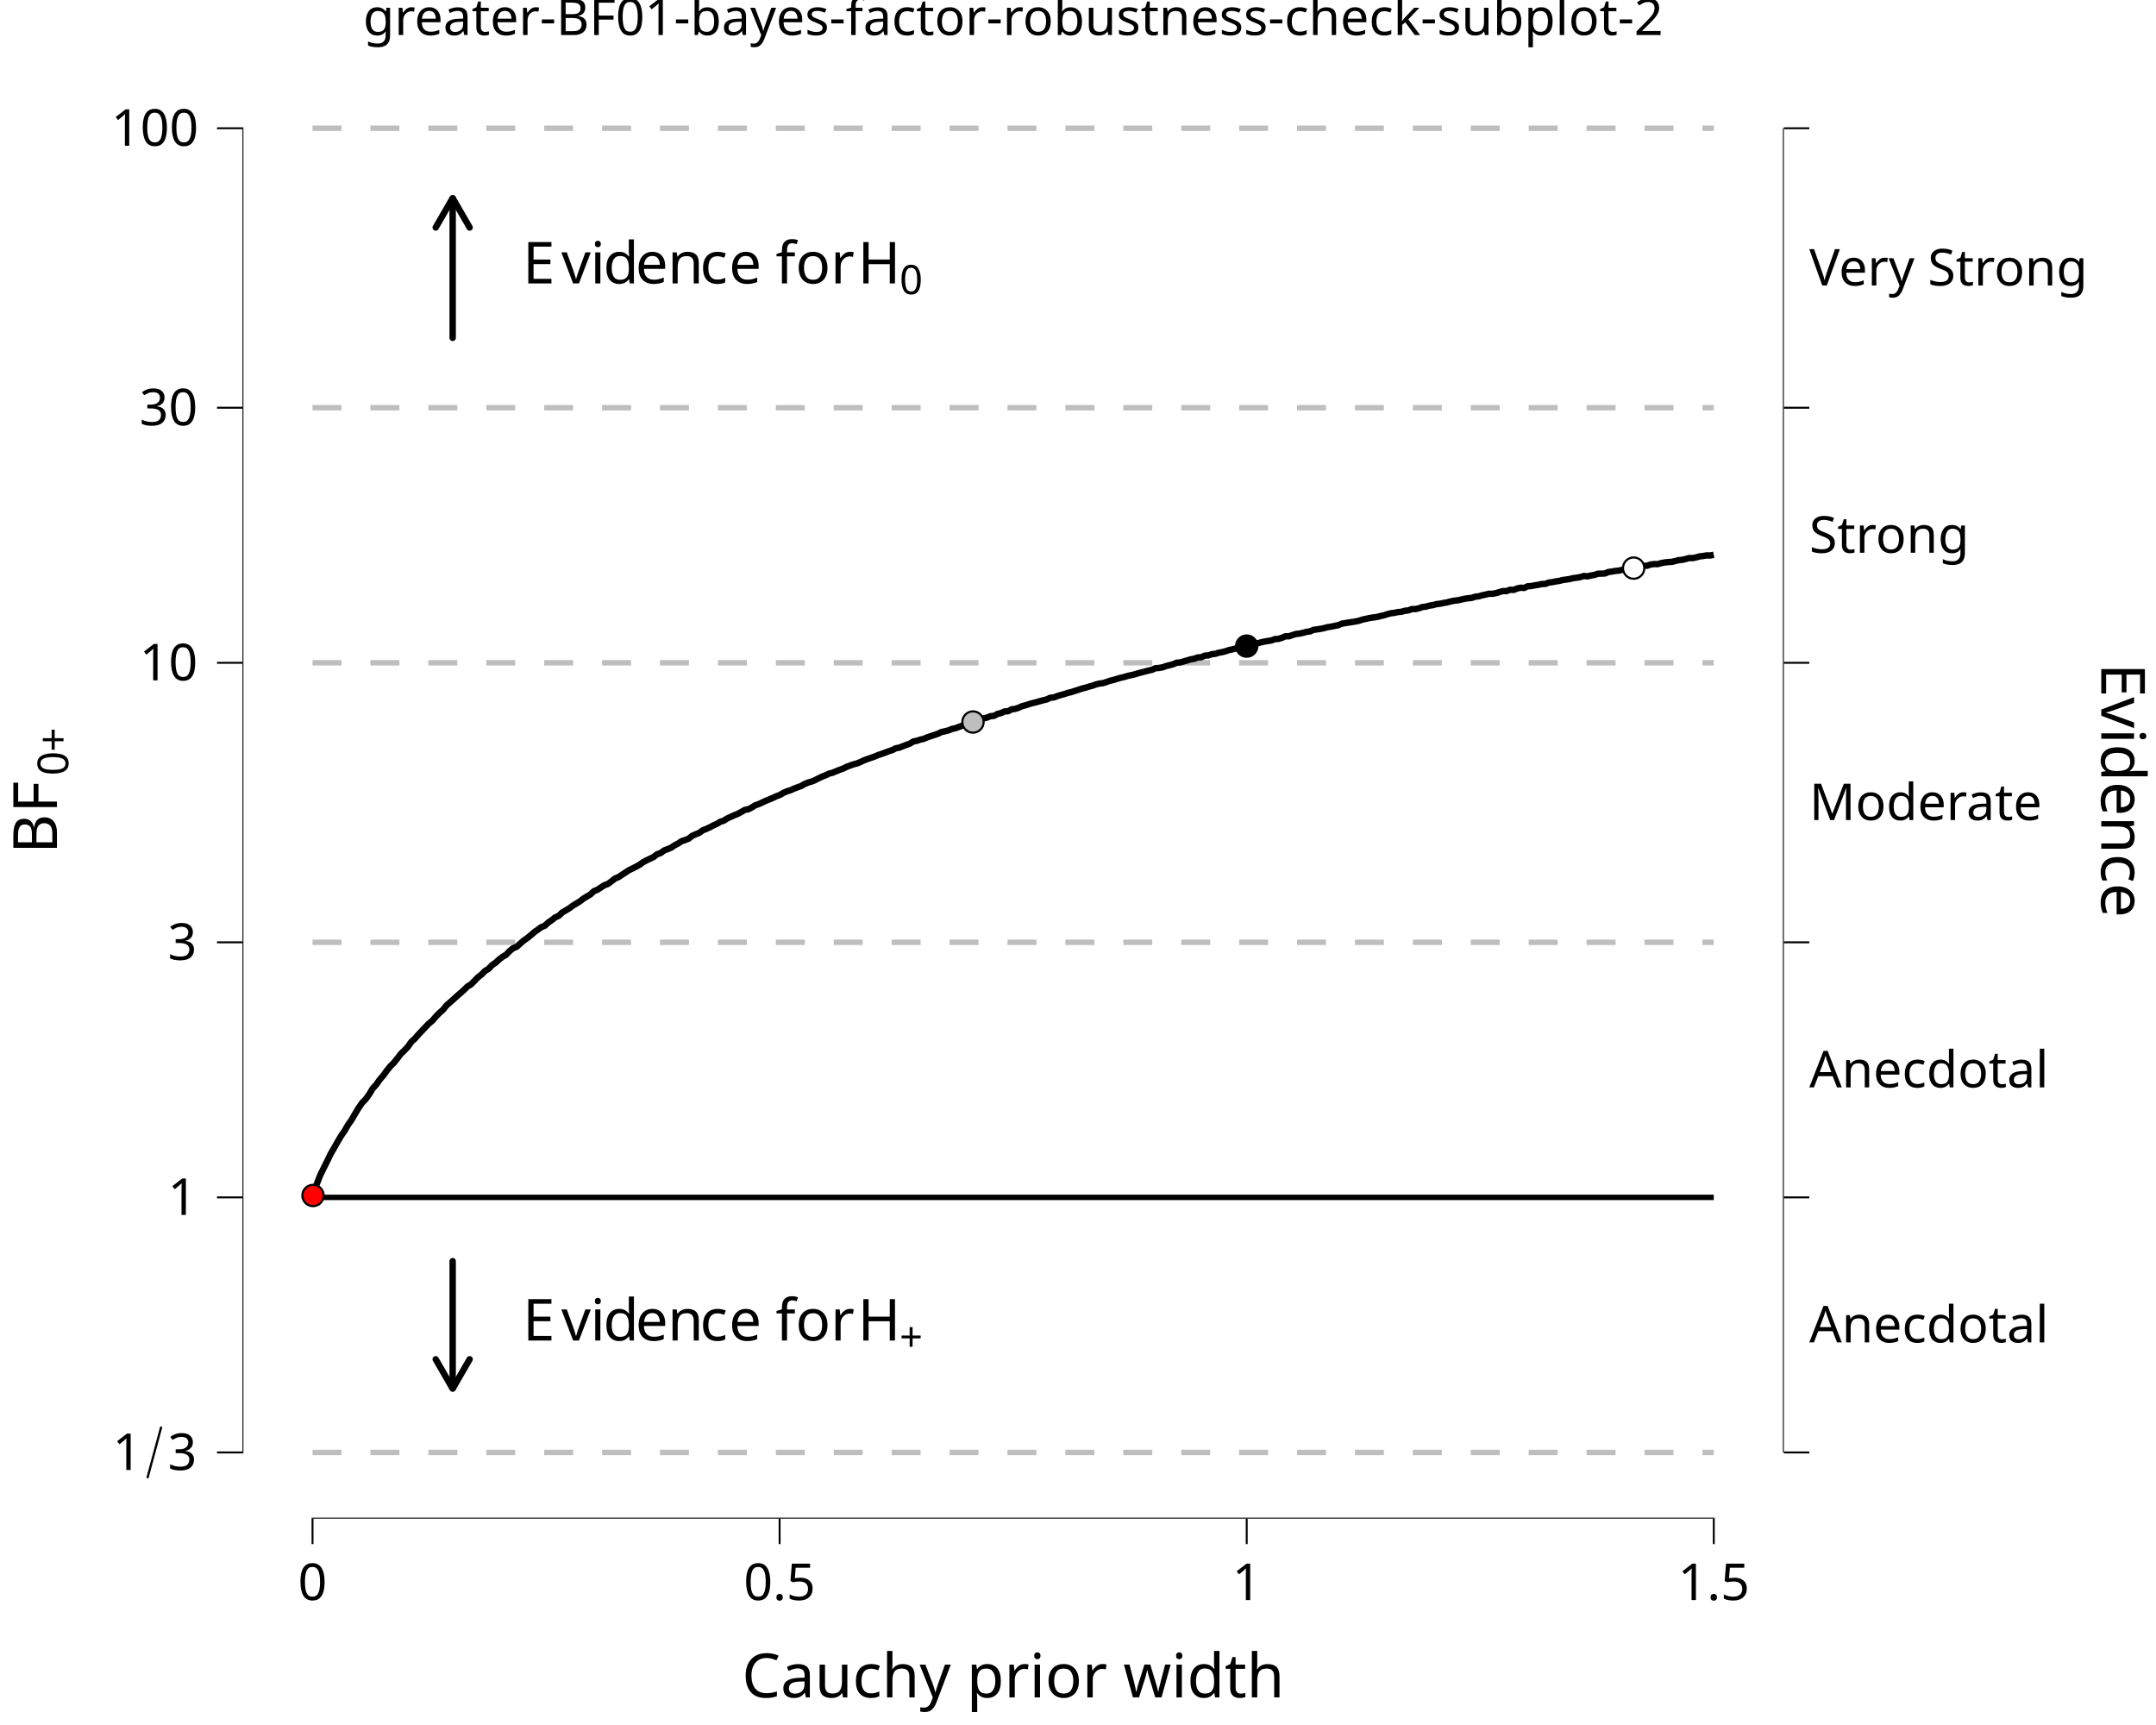
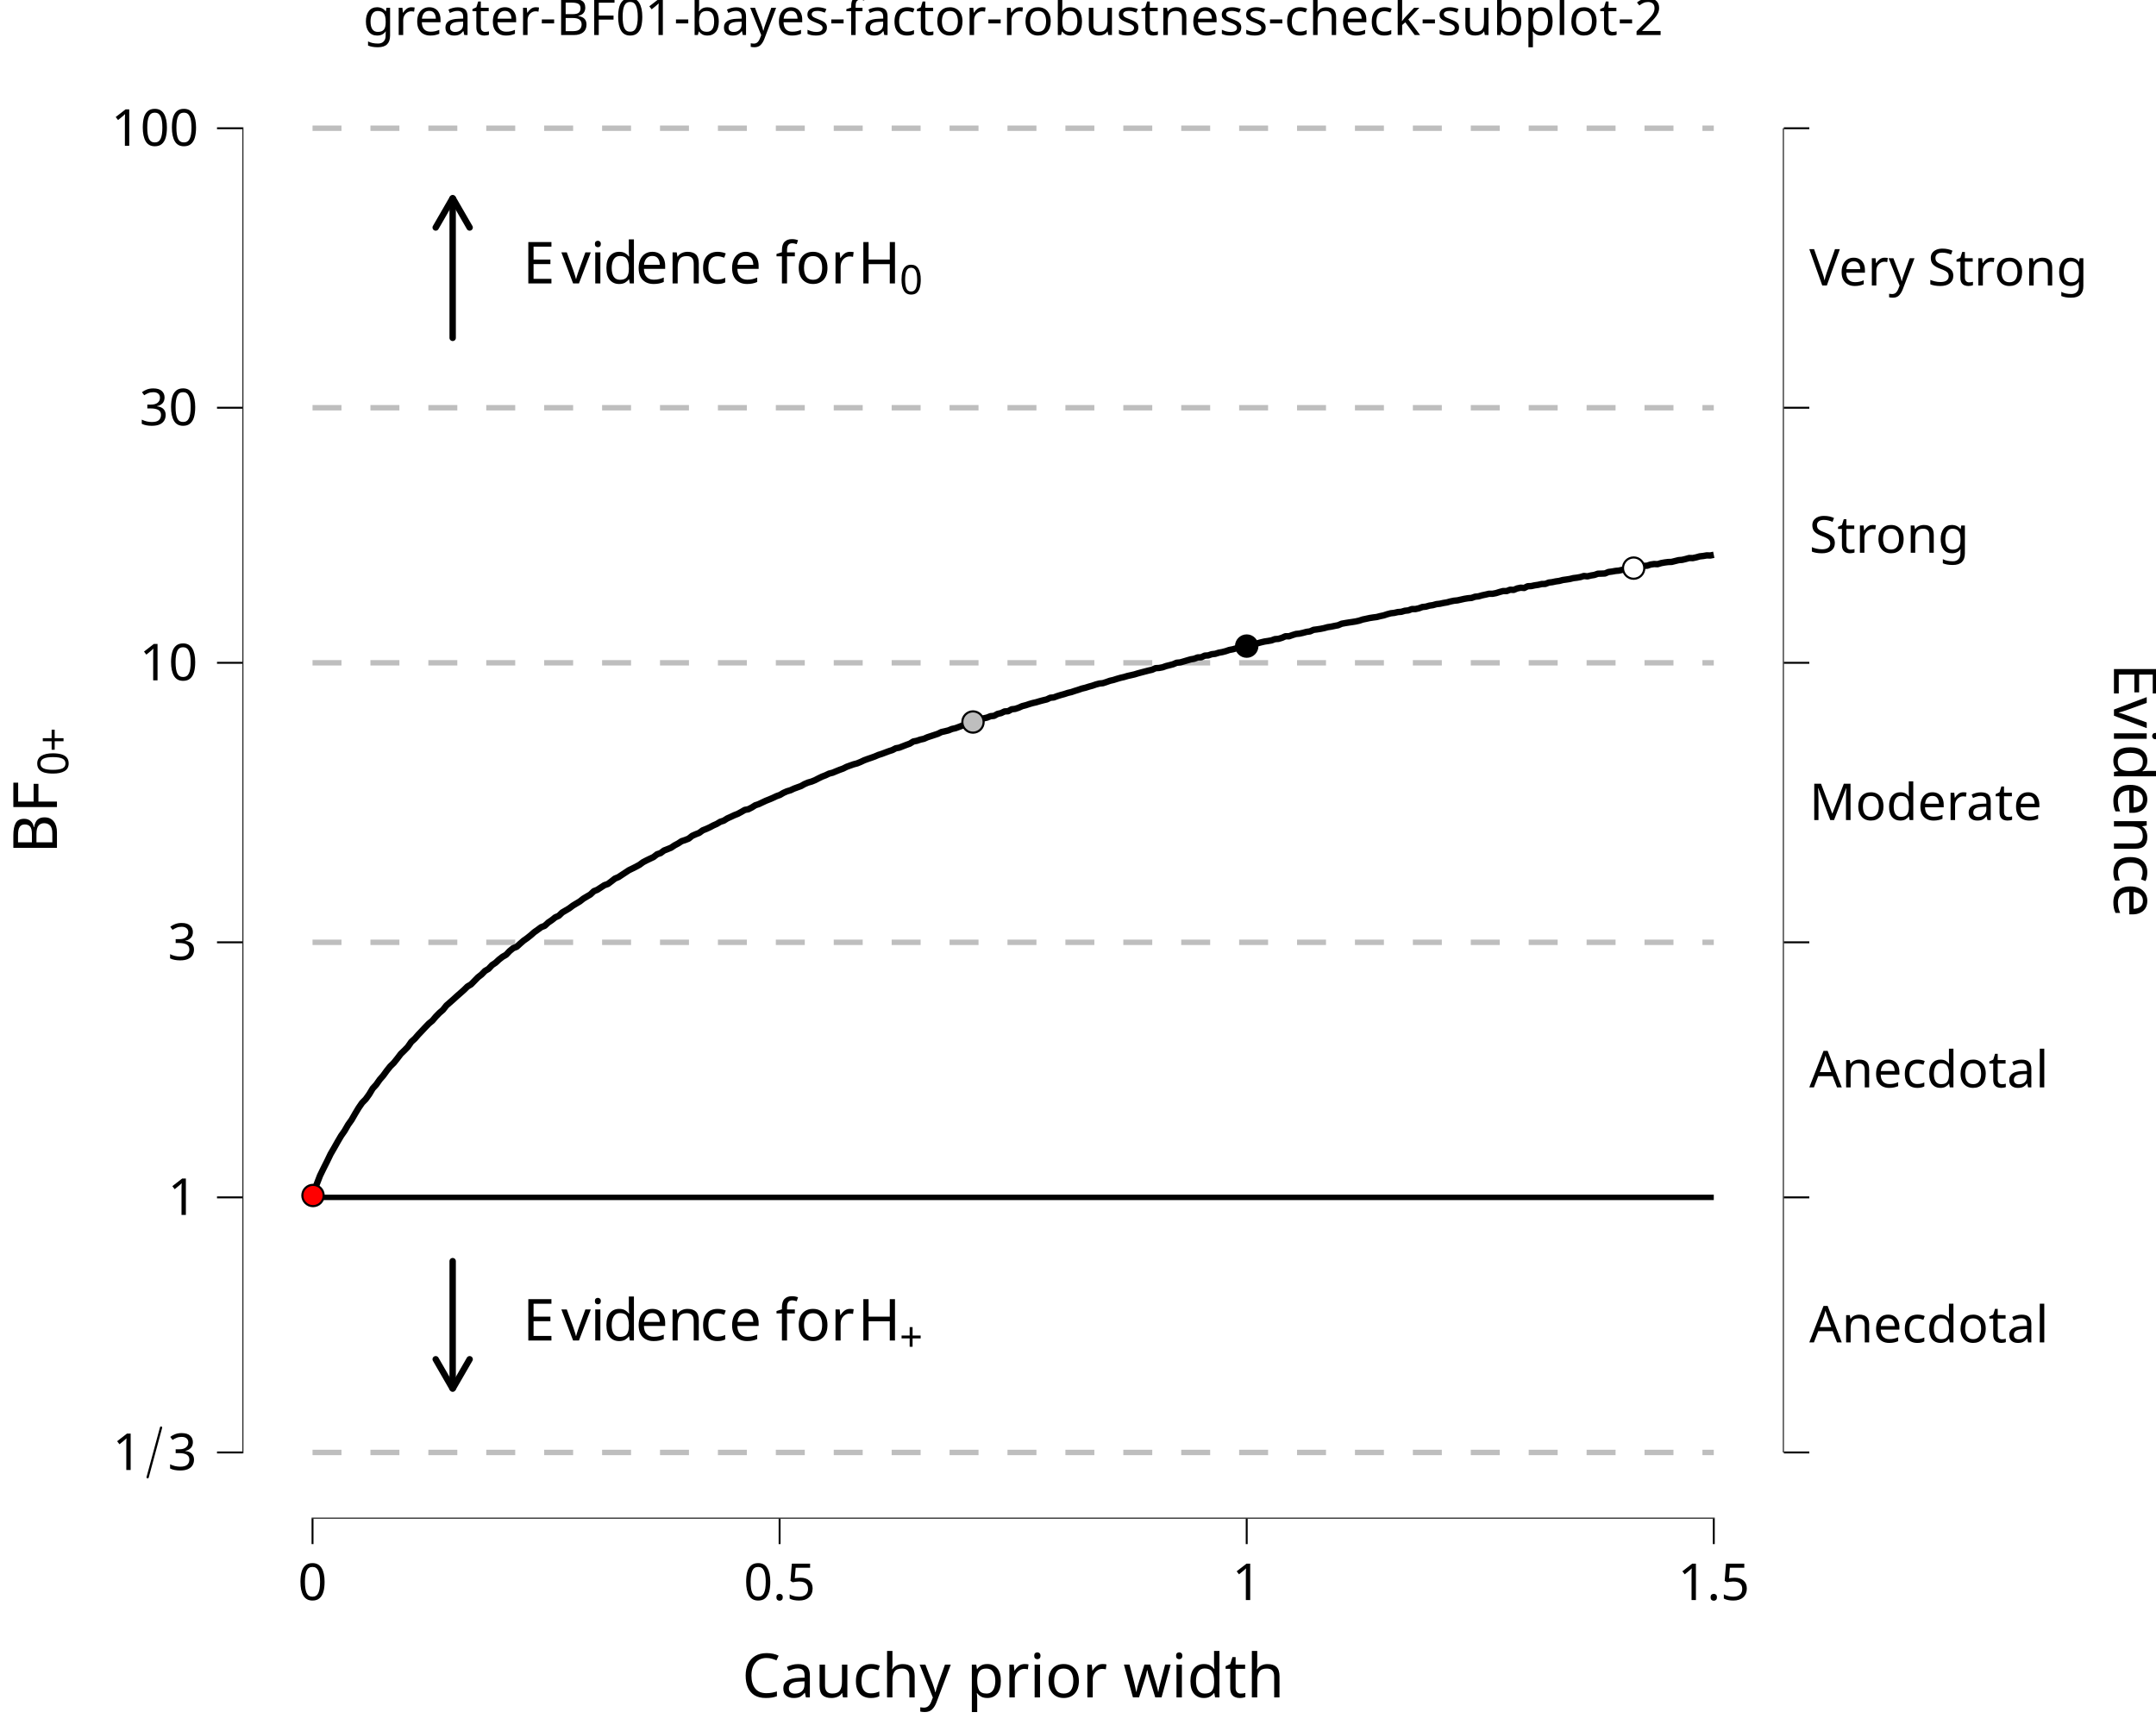
<svg xmlns="http://www.w3.org/2000/svg" class="svglite" data-engine-version="2.0" width="720.00pt" height="576.00pt" viewBox="0 0 720.00 576.00">
  <defs>
    <style type="text/css">
    .svglite line, .svglite polyline, .svglite polygon, .svglite path, .svglite rect, .svglite circle {
      fill: none;
      stroke: #000000;
      stroke-linecap: round;
      stroke-linejoin: round;
      stroke-miterlimit: 10.00;
    }
  </style>
  </defs>
  <rect width="100%" height="100%" style="stroke: none; fill: #FFFFFF;" />
  <defs>
    <clipPath id="cpMC4wMHw3MjAuMDB8MC4wMHw1NzYuMDA=">
      <rect x="0.00" y="0.00" width="720.00" height="576.00" />
    </clipPath>
  </defs>
  <g clip-path="url(#cpMC4wMHw3MjAuMDB8MC4wMHw1NzYuMDA=)">
    <rect x="0.00" y="0.00" width="720.00" height="576.00" style="stroke-width: 10.67; stroke: none;" />
  </g>
  <defs>
    <clipPath id="cpODAuOTd8NTk1LjcyfDIwLjcxfDUwNy4wOQ==">
      <rect x="80.97" y="20.71" width="514.75" height="486.39" />
    </clipPath>
  </defs>
  <g clip-path="url(#cpODAuOTd8NTk1LjcyfDIwLjcxfDUwNy4wOQ==)">
    <rect x="80.97" y="20.71" width="514.75" height="486.39" style="stroke-width: 10.67; stroke: none;" />
    <line x1="104.37" y1="484.99" x2="572.32" y2="484.99" style="stroke-width: 1.81; stroke: #BEBEBE; stroke-dasharray: 9.67,9.67; stroke-linecap: butt;" />
    <line x1="104.37" y1="399.82" x2="572.32" y2="399.82" style="stroke-width: 1.81; stroke-linecap: butt;" />
    <line x1="104.37" y1="314.65" x2="572.32" y2="314.65" style="stroke-width: 1.81; stroke: #BEBEBE; stroke-dasharray: 9.67,9.67; stroke-linecap: butt;" />
    <line x1="104.37" y1="221.32" x2="572.32" y2="221.32" style="stroke-width: 1.81; stroke: #BEBEBE; stroke-dasharray: 9.67,9.67; stroke-linecap: butt;" />
    <line x1="104.37" y1="136.15" x2="572.32" y2="136.15" style="stroke-width: 1.81; stroke: #BEBEBE; stroke-dasharray: 9.67,9.67; stroke-linecap: butt;" />
    <line x1="104.37" y1="42.82" x2="572.32" y2="42.82" style="stroke-width: 1.81; stroke: #BEBEBE; stroke-dasharray: 9.67,9.67; stroke-linecap: butt;" />
    <polyline points="104.53,399.19 105.70,395.59 106.87,392.56 108.04,390.15 109.22,387.81 110.39,385.37 111.56,383.35 112.73,381.28 113.91,379.27 115.08,377.60 116.25,375.57 117.42,373.93 118.60,371.87 119.77,369.93 120.94,368.23 122.11,367.05 123.29,365.41 124.46,363.46 125.63,362.18 126.80,360.51 127.98,359.15 129.15,357.54 130.32,356.07 131.49,354.93 132.67,353.46 133.84,351.92 135.01,350.79 136.18,349.58 137.35,347.89 138.53,346.83 139.70,345.48 140.87,344.25 142.04,343.00 143.22,341.78 144.39,340.82 145.56,339.44 146.73,338.24 147.91,337.22 149.08,335.75 150.25,334.73 151.42,333.70 152.60,332.62 153.77,331.60 154.94,330.56 156.11,329.41 157.29,328.71 158.46,327.52 159.63,326.32 160.80,325.41 161.98,324.20 163.15,323.52 164.32,322.26 165.49,321.48 166.67,320.39 167.84,319.48 169.01,318.81 170.18,317.58 171.36,316.61 172.53,316.16 173.70,315.10 174.87,314.08 176.04,313.26 177.22,312.32 178.39,311.29 179.56,310.46 180.73,309.60 181.91,309.14 183.08,308.05 184.25,307.26 185.42,306.32 186.60,305.80 187.77,304.68 188.94,304.00 190.11,303.30 191.29,302.41 192.46,301.70 193.63,301.00 194.80,300.08 195.98,299.37 197.15,298.69 198.32,297.58 199.49,297.11 200.67,296.34 201.84,295.58 203.01,295.17 204.18,294.29 205.36,293.37 206.53,292.88 207.70,292.11 208.87,291.34 210.04,290.57 211.22,290.00 212.39,289.41 213.56,288.77 214.73,287.91 215.91,287.29 217.08,286.73 218.25,286.18 219.42,285.26 220.60,284.86 221.77,283.99 222.94,283.54 224.11,283.06 225.29,282.27 226.46,281.65 227.63,280.88 228.80,280.50 229.98,280.03 231.15,279.10 232.32,278.58 233.49,278.12 234.67,277.26 235.84,276.80 237.01,276.27 238.18,275.64 239.36,275.12 240.53,274.41 241.70,274.03 242.87,273.29 244.05,272.76 245.22,272.21 246.39,271.75 247.56,271.12 248.73,270.44 249.91,270.22 251.08,269.62 252.25,268.88 253.42,268.49 254.60,267.93 255.77,267.38 256.94,266.92 258.11,266.42 259.29,265.86 260.46,265.44 261.63,264.75 262.80,264.23 263.98,263.88 265.15,263.33 266.32,262.90 267.49,262.48 268.67,261.81 269.84,261.31 271.01,260.98 272.18,260.51 273.36,259.90 274.53,259.33 275.70,258.88 276.87,258.32 278.05,258.02 279.22,257.53 280.39,257.06 281.56,256.64 282.73,256.05 283.91,255.62 285.08,255.21 286.25,254.90 287.42,254.42 288.60,253.86 289.77,253.43 290.94,253.03 292.11,252.61 293.29,252.10 294.46,251.73 295.63,251.29 296.80,250.85 297.98,250.47 299.15,249.86 300.32,249.65 301.49,249.19 302.67,248.73 303.84,248.31 305.01,247.59 306.18,247.36 307.36,246.96 308.53,246.70 309.70,246.18 310.87,245.80 312.05,245.41 313.22,245.02 314.39,244.44 315.56,244.18 316.74,243.89 317.91,243.41 319.08,243.15 320.25,242.72 321.42,242.27 322.60,241.84 323.77,241.47 324.94,241.05 326.11,240.72 327.29,240.43 328.46,239.87 329.63,239.61 330.80,239.14 331.98,239.03 333.15,238.38 334.32,238.11 335.49,237.55 336.67,237.49 337.84,236.84 339.01,236.71 340.18,236.32 341.36,235.79 342.53,235.49 343.70,235.10 344.87,234.76 346.05,234.49 347.22,234.14 348.39,233.83 349.56,233.55 350.74,232.99 351.91,232.88 353.08,232.44 354.25,232.08 355.43,231.76 356.60,231.37 357.77,231.10 358.94,230.70 360.11,230.34 361.29,229.93 362.46,229.65 363.63,229.28 364.80,228.96 365.98,228.55 367.15,228.24 368.32,228.12 369.49,227.74 370.67,227.32 371.84,227.05 373.01,226.68 374.18,226.34 375.36,226.07 376.53,225.72 377.70,225.46 378.87,225.19 380.05,224.83 381.22,224.52 382.39,224.21 383.56,223.91 384.74,223.64 385.91,223.11 387.08,223.04 388.25,222.82 389.43,222.40 390.60,222.11 391.77,221.80 392.94,221.30 394.11,221.20 395.29,220.86 396.46,220.51 397.63,220.17 398.80,219.97 399.98,219.52 401.15,219.48 402.32,218.92 403.49,218.85 404.67,218.45 405.84,218.32 407.01,217.95 408.18,217.74 409.36,217.43 410.53,217.03 411.70,216.81 412.87,216.48 414.05,216.28 415.22,215.96 416.39,215.56 417.56,215.30 418.74,215.14 419.91,214.81 421.08,214.50 422.25,214.22 423.43,214.04 424.60,213.84 425.77,213.41 426.94,213.33 428.12,212.97 429.29,212.45 430.46,212.47 431.63,212.05 432.80,211.69 433.98,211.57 435.15,211.31 436.32,210.99 437.49,210.83 438.67,210.31 439.84,210.16 441.01,209.98 442.18,209.74 443.36,209.42 444.53,209.25 445.70,209.00 446.87,208.78 448.05,208.27 449.22,208.06 450.39,207.87 451.56,207.70 452.74,207.51 453.91,207.25 455.08,206.86 456.25,206.62 457.43,206.36 458.60,206.18 459.77,206.03 460.94,205.73 462.12,205.48 463.29,205.09 464.46,204.78 465.63,204.65 466.80,204.38 467.98,204.29 469.15,203.94 470.32,203.82 471.49,203.38 472.67,203.38 473.84,203.12 475.01,202.69 476.18,202.57 477.36,202.23 478.53,202.06 479.70,201.73 480.87,201.60 482.05,201.34 483.22,201.15 484.39,200.83 485.56,200.59 486.74,200.47 487.91,200.21 489.08,199.95 490.25,199.76 491.43,199.66 492.60,199.25 493.77,199.13 494.94,198.79 496.12,198.54 497.29,198.26 498.46,198.27 499.63,198.04 500.81,197.67 501.98,197.36 503.15,197.37 504.32,196.91 505.49,196.98 506.67,196.49 507.84,196.24 509.01,196.33 510.18,195.75 511.36,195.70 512.53,195.45 513.70,195.28 514.87,195.01 516.05,194.98 517.22,194.53 518.39,194.39 519.56,194.14 520.74,193.98 521.91,193.67 523.08,193.51 524.25,193.33 525.43,193.04 526.60,192.90 527.77,192.69 528.94,192.33 530.12,192.45 531.29,192.17 532.46,191.98 533.63,191.57 534.81,191.54 535.98,191.49 537.15,191.00 538.32,190.85 539.49,190.64 540.67,190.53 541.84,190.25 543.01,190.08 544.18,189.76 545.36,189.77 546.53,189.51 547.70,189.25 548.87,188.95 550.05,188.90 551.22,188.51 552.39,188.34 553.56,188.38 554.74,188.03 555.91,187.82 557.08,187.67 558.25,187.63 559.43,187.33 560.60,187.04 561.77,186.94 562.94,186.66 564.12,186.33 565.29,186.36 566.46,186.11 567.63,185.78 568.81,185.65 569.98,185.45 571.15,185.49 572.32,185.25 " style="stroke-width: 2.13; stroke-linecap: butt;" />
    <circle cx="104.53" cy="399.19" r="3.56" style="stroke-width: 0.71; fill: #FF0000;" />
    <circle cx="324.93" cy="241.09" r="3.56" style="stroke-width: 0.71; fill: #BEBEBE;" />
    <circle cx="416.34" cy="215.74" r="3.56" style="stroke-width: 0.71; fill: #000000;" />
    <circle cx="545.56" cy="189.70" r="3.56" style="stroke-width: 0.71; fill: #FFFFFF;" />
    <line x1="151.17" y1="421.11" x2="151.17" y2="463.69" style="stroke-width: 2.13; stroke-linejoin: bevel;" />
    <polyline points="145.50,453.87 151.17,463.69 156.84,453.87 " style="stroke-width: 2.13; stroke-linejoin: bevel;" />
    <line x1="151.17" y1="112.82" x2="151.17" y2="66.15" style="stroke-width: 2.13; stroke-linejoin: bevel;" />
    <polyline points="156.84,75.97 151.17,66.15 145.50,75.97 " style="stroke-width: 2.13; stroke-linejoin: bevel;" />
    <text x="174.56" y="447.62" style="font-size: 19.35px; font-family: sans;" textLength="12.91px" lengthAdjust="spacingAndGlyphs">E</text>
    <text x="187.47" y="447.62" style="font-size: 19.35px; font-family: sans;" textLength="9.68px" lengthAdjust="spacingAndGlyphs">v</text>
    <text x="197.15" y="447.62" style="font-size: 19.35px; font-family: sans;" textLength="4.30px" lengthAdjust="spacingAndGlyphs">i</text>
    <text x="201.45" y="447.62" style="font-size: 19.35px; font-family: sans;" textLength="10.76px" lengthAdjust="spacingAndGlyphs">d</text>
    <text x="212.21" y="447.62" style="font-size: 19.35px; font-family: sans;" textLength="10.76px" lengthAdjust="spacingAndGlyphs">e</text>
    <text x="222.97" y="447.62" style="font-size: 19.35px; font-family: sans;" textLength="10.76px" lengthAdjust="spacingAndGlyphs">n</text>
    <text x="233.73" y="447.62" style="font-size: 19.35px; font-family: sans;" textLength="9.68px" lengthAdjust="spacingAndGlyphs">c</text>
    <text x="243.42" y="447.62" style="font-size: 19.35px; font-family: sans;" textLength="10.76px" lengthAdjust="spacingAndGlyphs">e</text>
    <text x="254.18" y="447.62" style="font-size: 19.35px; font-family: sans;" textLength="4.84px" lengthAdjust="spacingAndGlyphs"> </text>
    <text x="259.02" y="447.62" style="font-size: 19.35px; font-family: sans;" textLength="22.58px" lengthAdjust="spacingAndGlyphs">for</text>
    <text x="281.60" y="447.62" style="font-size: 19.35px; font-family: sans;" textLength="4.84px" lengthAdjust="spacingAndGlyphs"> </text>
    <text x="286.44" y="447.62" style="font-size: 19.35px; font-family: sans;" textLength="13.98px" lengthAdjust="spacingAndGlyphs">H</text>
    <text x="300.41" y="451.20" style="font-size: 13.54px; font-family: sans;" textLength="7.91px" lengthAdjust="spacingAndGlyphs">+</text>
    <text x="174.56" y="94.64" style="font-size: 19.35px; font-family: sans;" textLength="12.91px" lengthAdjust="spacingAndGlyphs">E</text>
    <text x="187.47" y="94.64" style="font-size: 19.35px; font-family: sans;" textLength="9.68px" lengthAdjust="spacingAndGlyphs">v</text>
    <text x="197.15" y="94.64" style="font-size: 19.35px; font-family: sans;" textLength="4.30px" lengthAdjust="spacingAndGlyphs">i</text>
    <text x="201.45" y="94.64" style="font-size: 19.35px; font-family: sans;" textLength="10.76px" lengthAdjust="spacingAndGlyphs">d</text>
    <text x="212.21" y="94.64" style="font-size: 19.35px; font-family: sans;" textLength="10.76px" lengthAdjust="spacingAndGlyphs">e</text>
    <text x="222.97" y="94.64" style="font-size: 19.35px; font-family: sans;" textLength="10.76px" lengthAdjust="spacingAndGlyphs">n</text>
    <text x="233.73" y="94.64" style="font-size: 19.35px; font-family: sans;" textLength="9.68px" lengthAdjust="spacingAndGlyphs">c</text>
    <text x="243.42" y="94.64" style="font-size: 19.35px; font-family: sans;" textLength="10.76px" lengthAdjust="spacingAndGlyphs">e</text>
    <text x="254.18" y="94.64" style="font-size: 19.35px; font-family: sans;" textLength="4.84px" lengthAdjust="spacingAndGlyphs"> </text>
    <text x="259.02" y="94.64" style="font-size: 19.35px; font-family: sans;" textLength="22.58px" lengthAdjust="spacingAndGlyphs">for</text>
    <text x="281.60" y="94.64" style="font-size: 19.35px; font-family: sans;" textLength="4.84px" lengthAdjust="spacingAndGlyphs"> </text>
    <text x="286.44" y="94.64" style="font-size: 19.35px; font-family: sans;" textLength="13.98px" lengthAdjust="spacingAndGlyphs">H</text>
    <text x="300.41" y="98.22" style="font-size: 13.54px; font-family: sans;" textLength="7.53px" lengthAdjust="spacingAndGlyphs">0</text>
    <line x1="104.05" y1="507.09" x2="572.64" y2="507.09" style="stroke-width: 0.64; stroke-linecap: butt;" />
    <line x1="80.97" y1="485.30" x2="80.97" y2="42.50" style="stroke-width: 0.64; stroke-linecap: butt;" />
    <line x1="595.72" y1="484.99" x2="595.72" y2="42.82" style="stroke-width: 0.64; stroke-linecap: butt;" />
    <rect x="80.97" y="20.71" width="514.75" height="486.39" style="stroke-width: 0.00; stroke: none;" />
  </g>
  <g clip-path="url(#cpMC4wMHw3MjAuMDB8MC4wMHw1NzYuMDA=)">
    <polyline points="80.97,507.09 80.97,20.71 " style="stroke-width: 0.00; stroke: none; stroke-linecap: butt;" />
    <text x="37.60" y="490.84" style="font-size: 17.00px; font-family: sans;" textLength="9.46px" lengthAdjust="spacingAndGlyphs">1</text>
    <polyline points="49.30,493.29 53.79,476.68 " style="stroke-width: 0.75;" />
    <text x="56.04" y="490.84" style="font-size: 17.00px; font-family: sans;" textLength="9.46px" lengthAdjust="spacingAndGlyphs">3</text>
    <text x="56.04" y="405.67" style="font-size: 17.00px; font-family: sans;" textLength="9.46px" lengthAdjust="spacingAndGlyphs">1</text>
    <text x="56.04" y="320.51" style="font-size: 17.00px; font-family: sans;" textLength="9.46px" lengthAdjust="spacingAndGlyphs">3</text>
    <text x="46.58" y="227.17" style="font-size: 17.00px; font-family: sans;" textLength="18.91px" lengthAdjust="spacingAndGlyphs">10</text>
    <text x="46.58" y="142.01" style="font-size: 17.00px; font-family: sans;" textLength="18.91px" lengthAdjust="spacingAndGlyphs">30</text>
    <text x="37.13" y="48.67" style="font-size: 17.00px; font-family: sans;" textLength="28.37px" lengthAdjust="spacingAndGlyphs">100</text>
    <polyline points="72.47,484.99 80.97,484.99 " style="stroke-width: 0.64; stroke-linecap: butt;" />
    <polyline points="72.47,399.82 80.97,399.82 " style="stroke-width: 0.64; stroke-linecap: butt;" />
    <polyline points="72.47,314.65 80.97,314.65 " style="stroke-width: 0.64; stroke-linecap: butt;" />
    <polyline points="72.47,221.32 80.97,221.32 " style="stroke-width: 0.64; stroke-linecap: butt;" />
    <polyline points="72.47,136.15 80.97,136.15 " style="stroke-width: 0.64; stroke-linecap: butt;" />
    <polyline points="72.47,42.82 80.97,42.82 " style="stroke-width: 0.64; stroke-linecap: butt;" />
    <polyline points="595.72,507.09 595.72,20.71 " style="stroke-width: 0.00; stroke: none; stroke-linecap: butt;" />
-     <polyline points="595.72,484.99 604.22,484.99 " style="stroke-width: 0.64; stroke-linecap: butt;" />
-     <polyline points="595.72,442.40 604.22,442.40 " style="stroke-width: 0.64; stroke: none; stroke-linecap: butt;" />
-     <polyline points="595.72,399.82 604.22,399.82 " style="stroke-width: 0.64; stroke-linecap: butt;" />
-     <polyline points="595.72,357.24 604.22,357.24 " style="stroke-width: 0.64; stroke: none; stroke-linecap: butt;" />
-     <polyline points="595.72,314.65 604.22,314.65 " style="stroke-width: 0.64; stroke-linecap: butt;" />
-     <polyline points="595.72,267.98 604.22,267.98 " style="stroke-width: 0.64; stroke: none; stroke-linecap: butt;" />
-     <polyline points="595.72,221.32 604.22,221.32 " style="stroke-width: 0.64; stroke-linecap: butt;" />
-     <polyline points="595.72,178.73 604.22,178.73 " style="stroke-width: 0.64; stroke: none; stroke-linecap: butt;" />
-     <polyline points="595.72,136.15 604.22,136.15 " style="stroke-width: 0.64; stroke-linecap: butt;" />
-     <polyline points="595.72,89.48 604.22,89.48 " style="stroke-width: 0.64; stroke: none; stroke-linecap: butt;" />
-     <polyline points="595.72,42.82 604.22,42.82 " style="stroke-width: 0.64; stroke-linecap: butt;" />
+     <polyline points="604.22,484.99 595.72,484.99 " style="stroke-width: 0.64; stroke-linecap: butt;" />
+     <polyline points="604.22,442.40 595.72,442.40 " style="stroke-width: 0.64; stroke: none; stroke-linecap: butt;" />
+     <polyline points="604.22,399.82 595.72,399.82 " style="stroke-width: 0.64; stroke-linecap: butt;" />
+     <polyline points="604.22,357.24 595.72,357.24 " style="stroke-width: 0.64; stroke: none; stroke-linecap: butt;" />
+     <polyline points="604.22,314.65 595.72,314.65 " style="stroke-width: 0.64; stroke-linecap: butt;" />
+     <polyline points="604.22,267.98 595.72,267.98 " style="stroke-width: 0.64; stroke: none; stroke-linecap: butt;" />
+     <polyline points="604.22,221.32 595.72,221.32 " style="stroke-width: 0.64; stroke-linecap: butt;" />
+     <polyline points="604.22,178.73 595.72,178.73 " style="stroke-width: 0.64; stroke: none; stroke-linecap: butt;" />
+     <polyline points="604.22,136.15 595.72,136.15 " style="stroke-width: 0.64; stroke-linecap: butt;" />
+     <polyline points="604.22,89.48 595.72,89.48 " style="stroke-width: 0.64; stroke: none; stroke-linecap: butt;" />
+     <polyline points="604.22,42.82 595.72,42.82 " style="stroke-width: 0.64; stroke-linecap: butt;" />
    <text x="604.22" y="448.25" style="font-size: 17.00px; font-family: sans;" textLength="75.62px" lengthAdjust="spacingAndGlyphs">Anecdotal</text>
    <text x="604.22" y="363.09" style="font-size: 17.00px; font-family: sans;" textLength="75.62px" lengthAdjust="spacingAndGlyphs">Anecdotal</text>
    <text x="604.22" y="273.83" style="font-size: 17.00px; font-family: sans;" textLength="71.83px" lengthAdjust="spacingAndGlyphs">Moderate</text>
    <text x="604.22" y="184.58" style="font-size: 17.00px; font-family: sans;" textLength="50.09px" lengthAdjust="spacingAndGlyphs">Strong</text>
    <text x="604.22" y="95.33" style="font-size: 17.00px; font-family: sans;" textLength="89.78px" lengthAdjust="spacingAndGlyphs">Very Strong</text>
    <polyline points="80.97,507.09 595.72,507.09 " style="stroke-width: 0.00; stroke: none; stroke-linecap: butt;" />
    <polyline points="104.37,515.60 104.37,507.09 " style="stroke-width: 0.64; stroke-linecap: butt;" />
    <polyline points="260.35,515.60 260.35,507.09 " style="stroke-width: 0.64; stroke-linecap: butt;" />
    <polyline points="416.34,515.60 416.34,507.09 " style="stroke-width: 0.64; stroke-linecap: butt;" />
    <polyline points="572.32,515.60 572.32,507.09 " style="stroke-width: 0.64; stroke-linecap: butt;" />
    <text x="104.37" y="534.27" text-anchor="middle" style="font-size: 17.00px; font-family: sans;" textLength="9.46px" lengthAdjust="spacingAndGlyphs">0</text>
    <text x="260.35" y="534.27" text-anchor="middle" style="font-size: 17.00px; font-family: sans;" textLength="23.63px" lengthAdjust="spacingAndGlyphs">0.5</text>
    <text x="416.34" y="534.27" text-anchor="middle" style="font-size: 17.00px; font-family: sans;" textLength="9.46px" lengthAdjust="spacingAndGlyphs">1</text>
    <text x="572.32" y="534.27" text-anchor="middle" style="font-size: 17.00px; font-family: sans;" textLength="23.63px" lengthAdjust="spacingAndGlyphs">1.5</text>
    <text x="338.35" y="566.78" text-anchor="middle" style="font-size: 20.40px; font-family: sans;" textLength="168.96px" lengthAdjust="spacingAndGlyphs">Cauchy prior width</text>
    <text transform="translate(19.02,285.08) rotate(-90)" style="font-size: 20.40px; font-family: sans;" textLength="13.61px" lengthAdjust="spacingAndGlyphs">B</text>
    <text transform="translate(19.02,271.47) rotate(-90)" style="font-size: 20.40px; font-family: sans;" textLength="12.46px" lengthAdjust="spacingAndGlyphs">F</text>
    <text transform="translate(22.79,259.01) rotate(-90)" style="font-size: 14.28px; font-family: sans;" textLength="7.94px" lengthAdjust="spacingAndGlyphs">0</text>
    <text transform="translate(22.79,251.07) rotate(-90)" style="font-size: 14.28px; font-family: sans;" textLength="8.35px" lengthAdjust="spacingAndGlyphs">+</text>
-     <text transform="translate(701.73,263.90) rotate(90)" text-anchor="middle" style="font-size: 20.40px; font-family: sans;" textLength="83.94px" lengthAdjust="spacingAndGlyphs">Evidence</text>
+     <text transform="translate(705.96,263.90) rotate(90)" text-anchor="middle" style="font-size: 20.40px; font-family: sans;" textLength="83.94px" lengthAdjust="spacingAndGlyphs">Evidence</text>
    <text x="338.35" y="11.70" text-anchor="middle" style="font-size: 17.00px; font-family: sans;" textLength="413.93px" lengthAdjust="spacingAndGlyphs">greater-BF01-bayes-factor-robustness-check-subplot-2</text>
  </g>
</svg>
